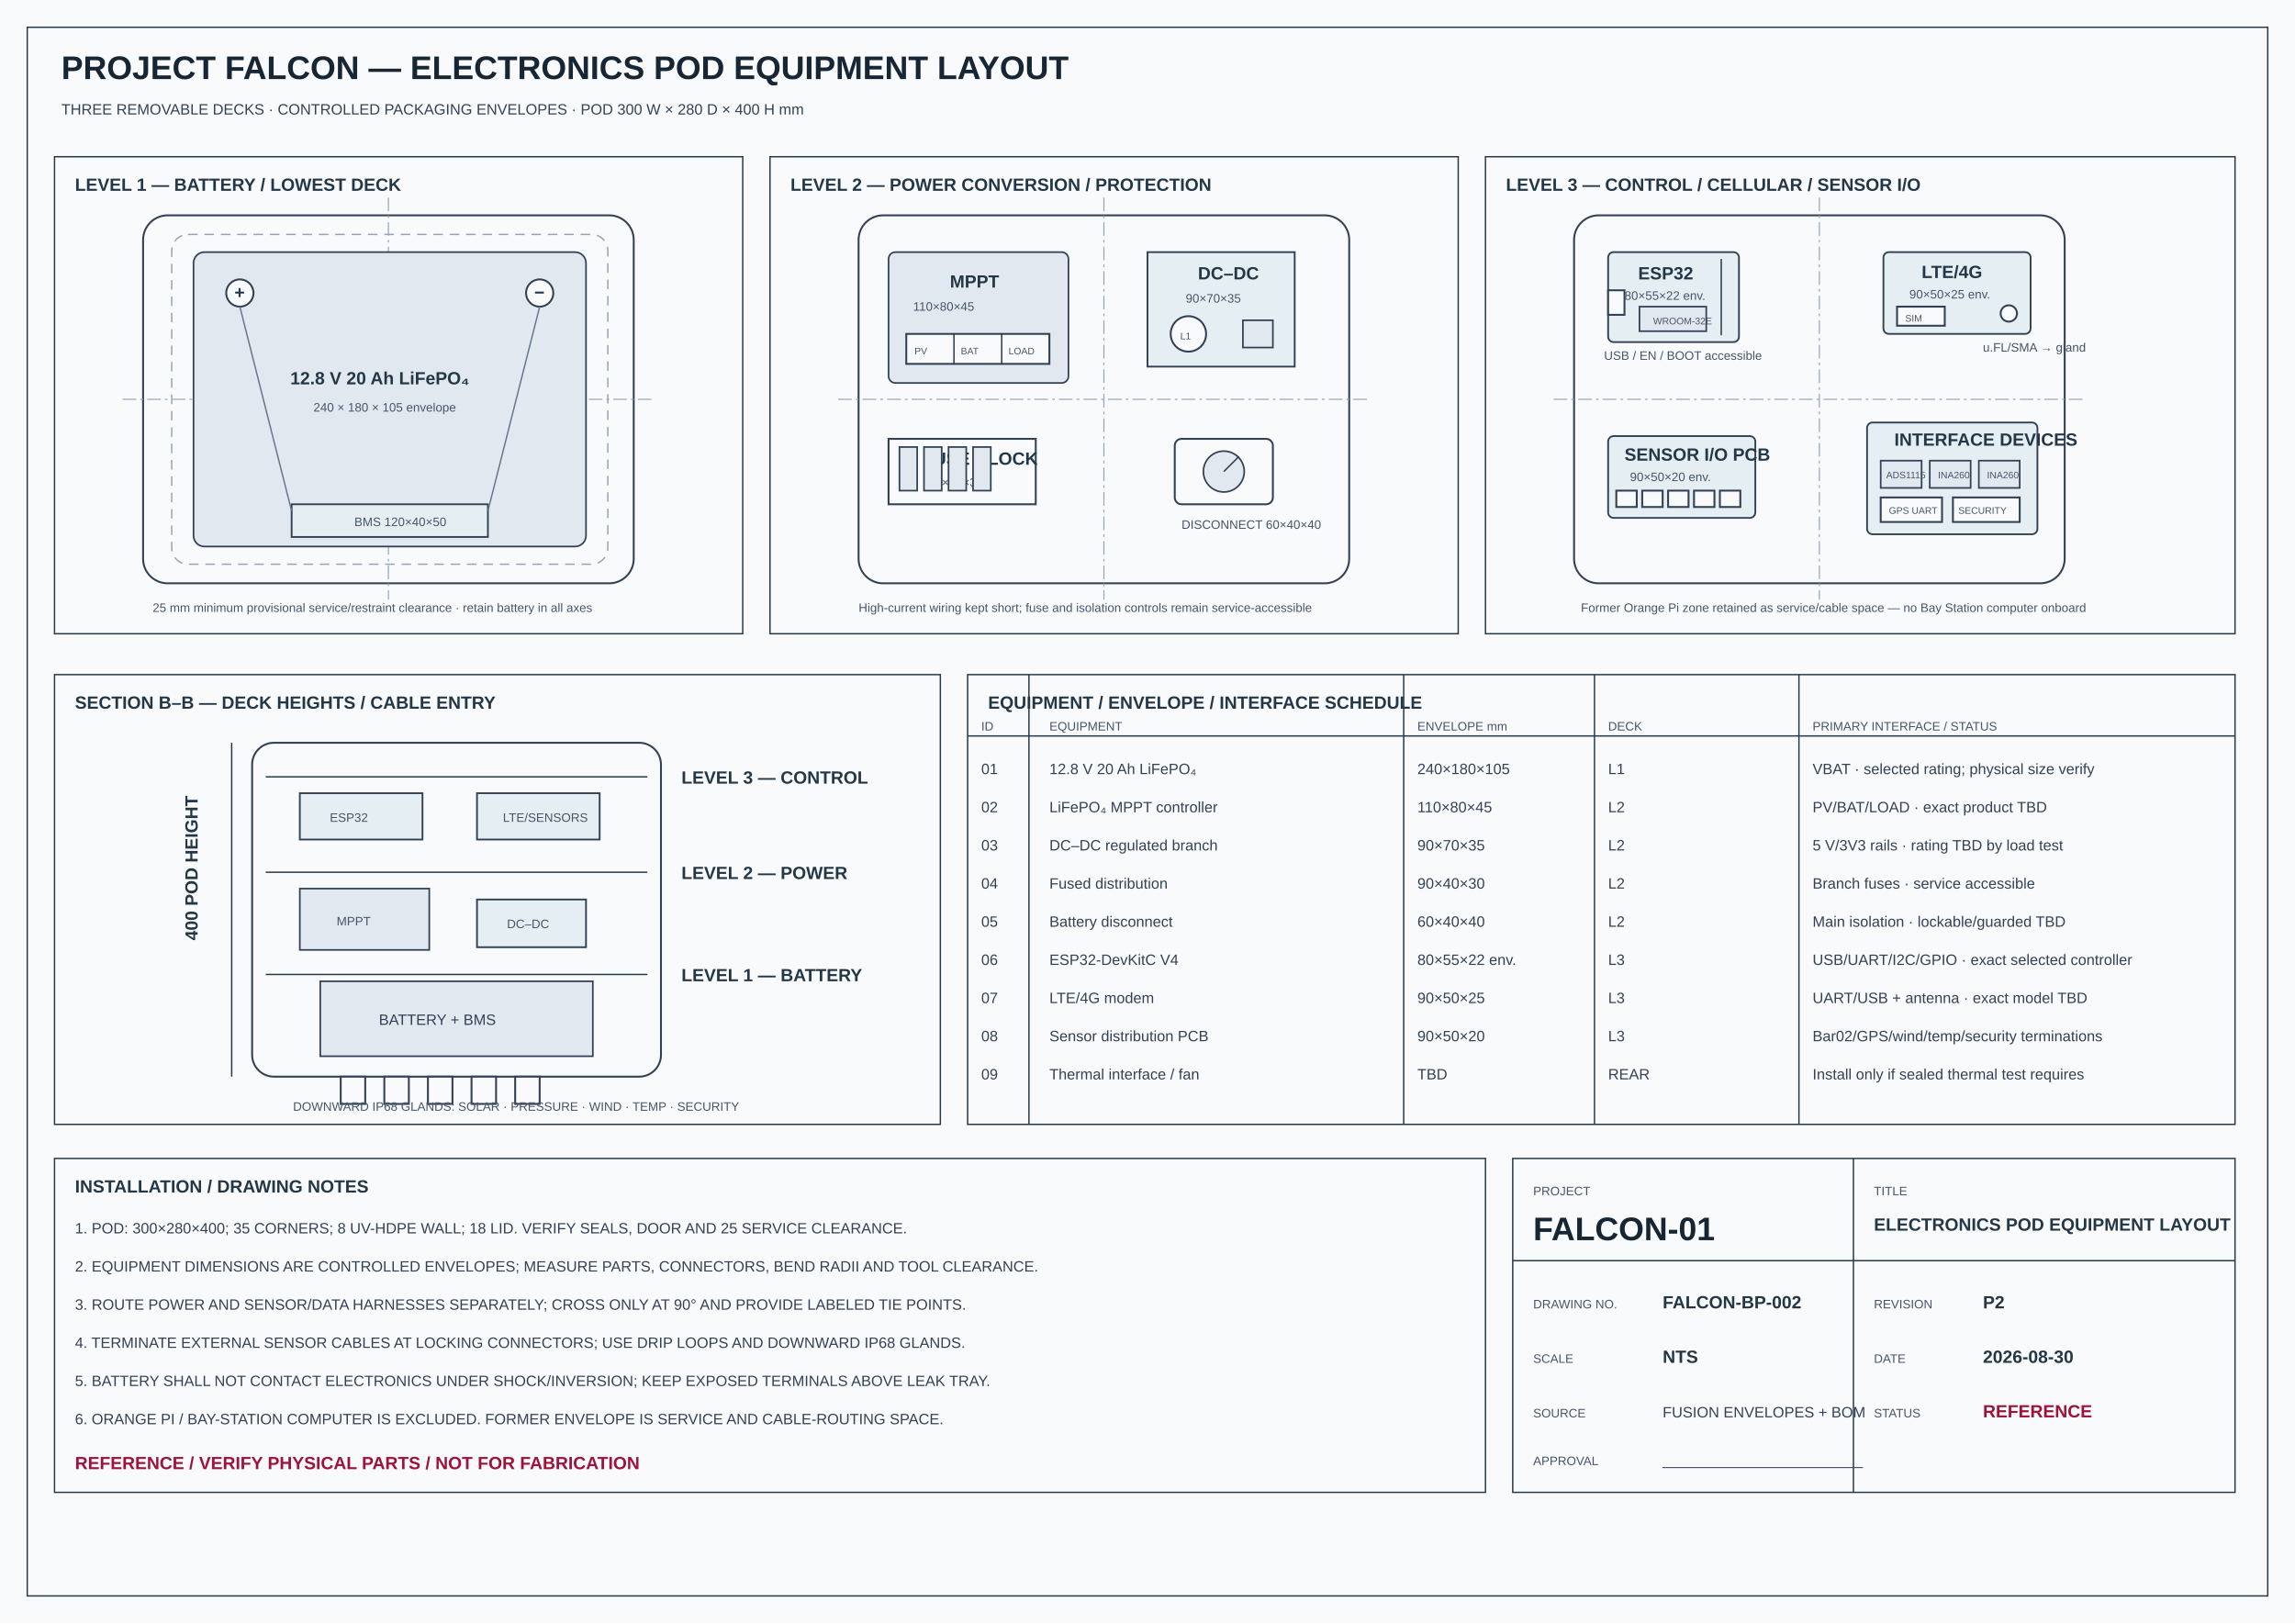
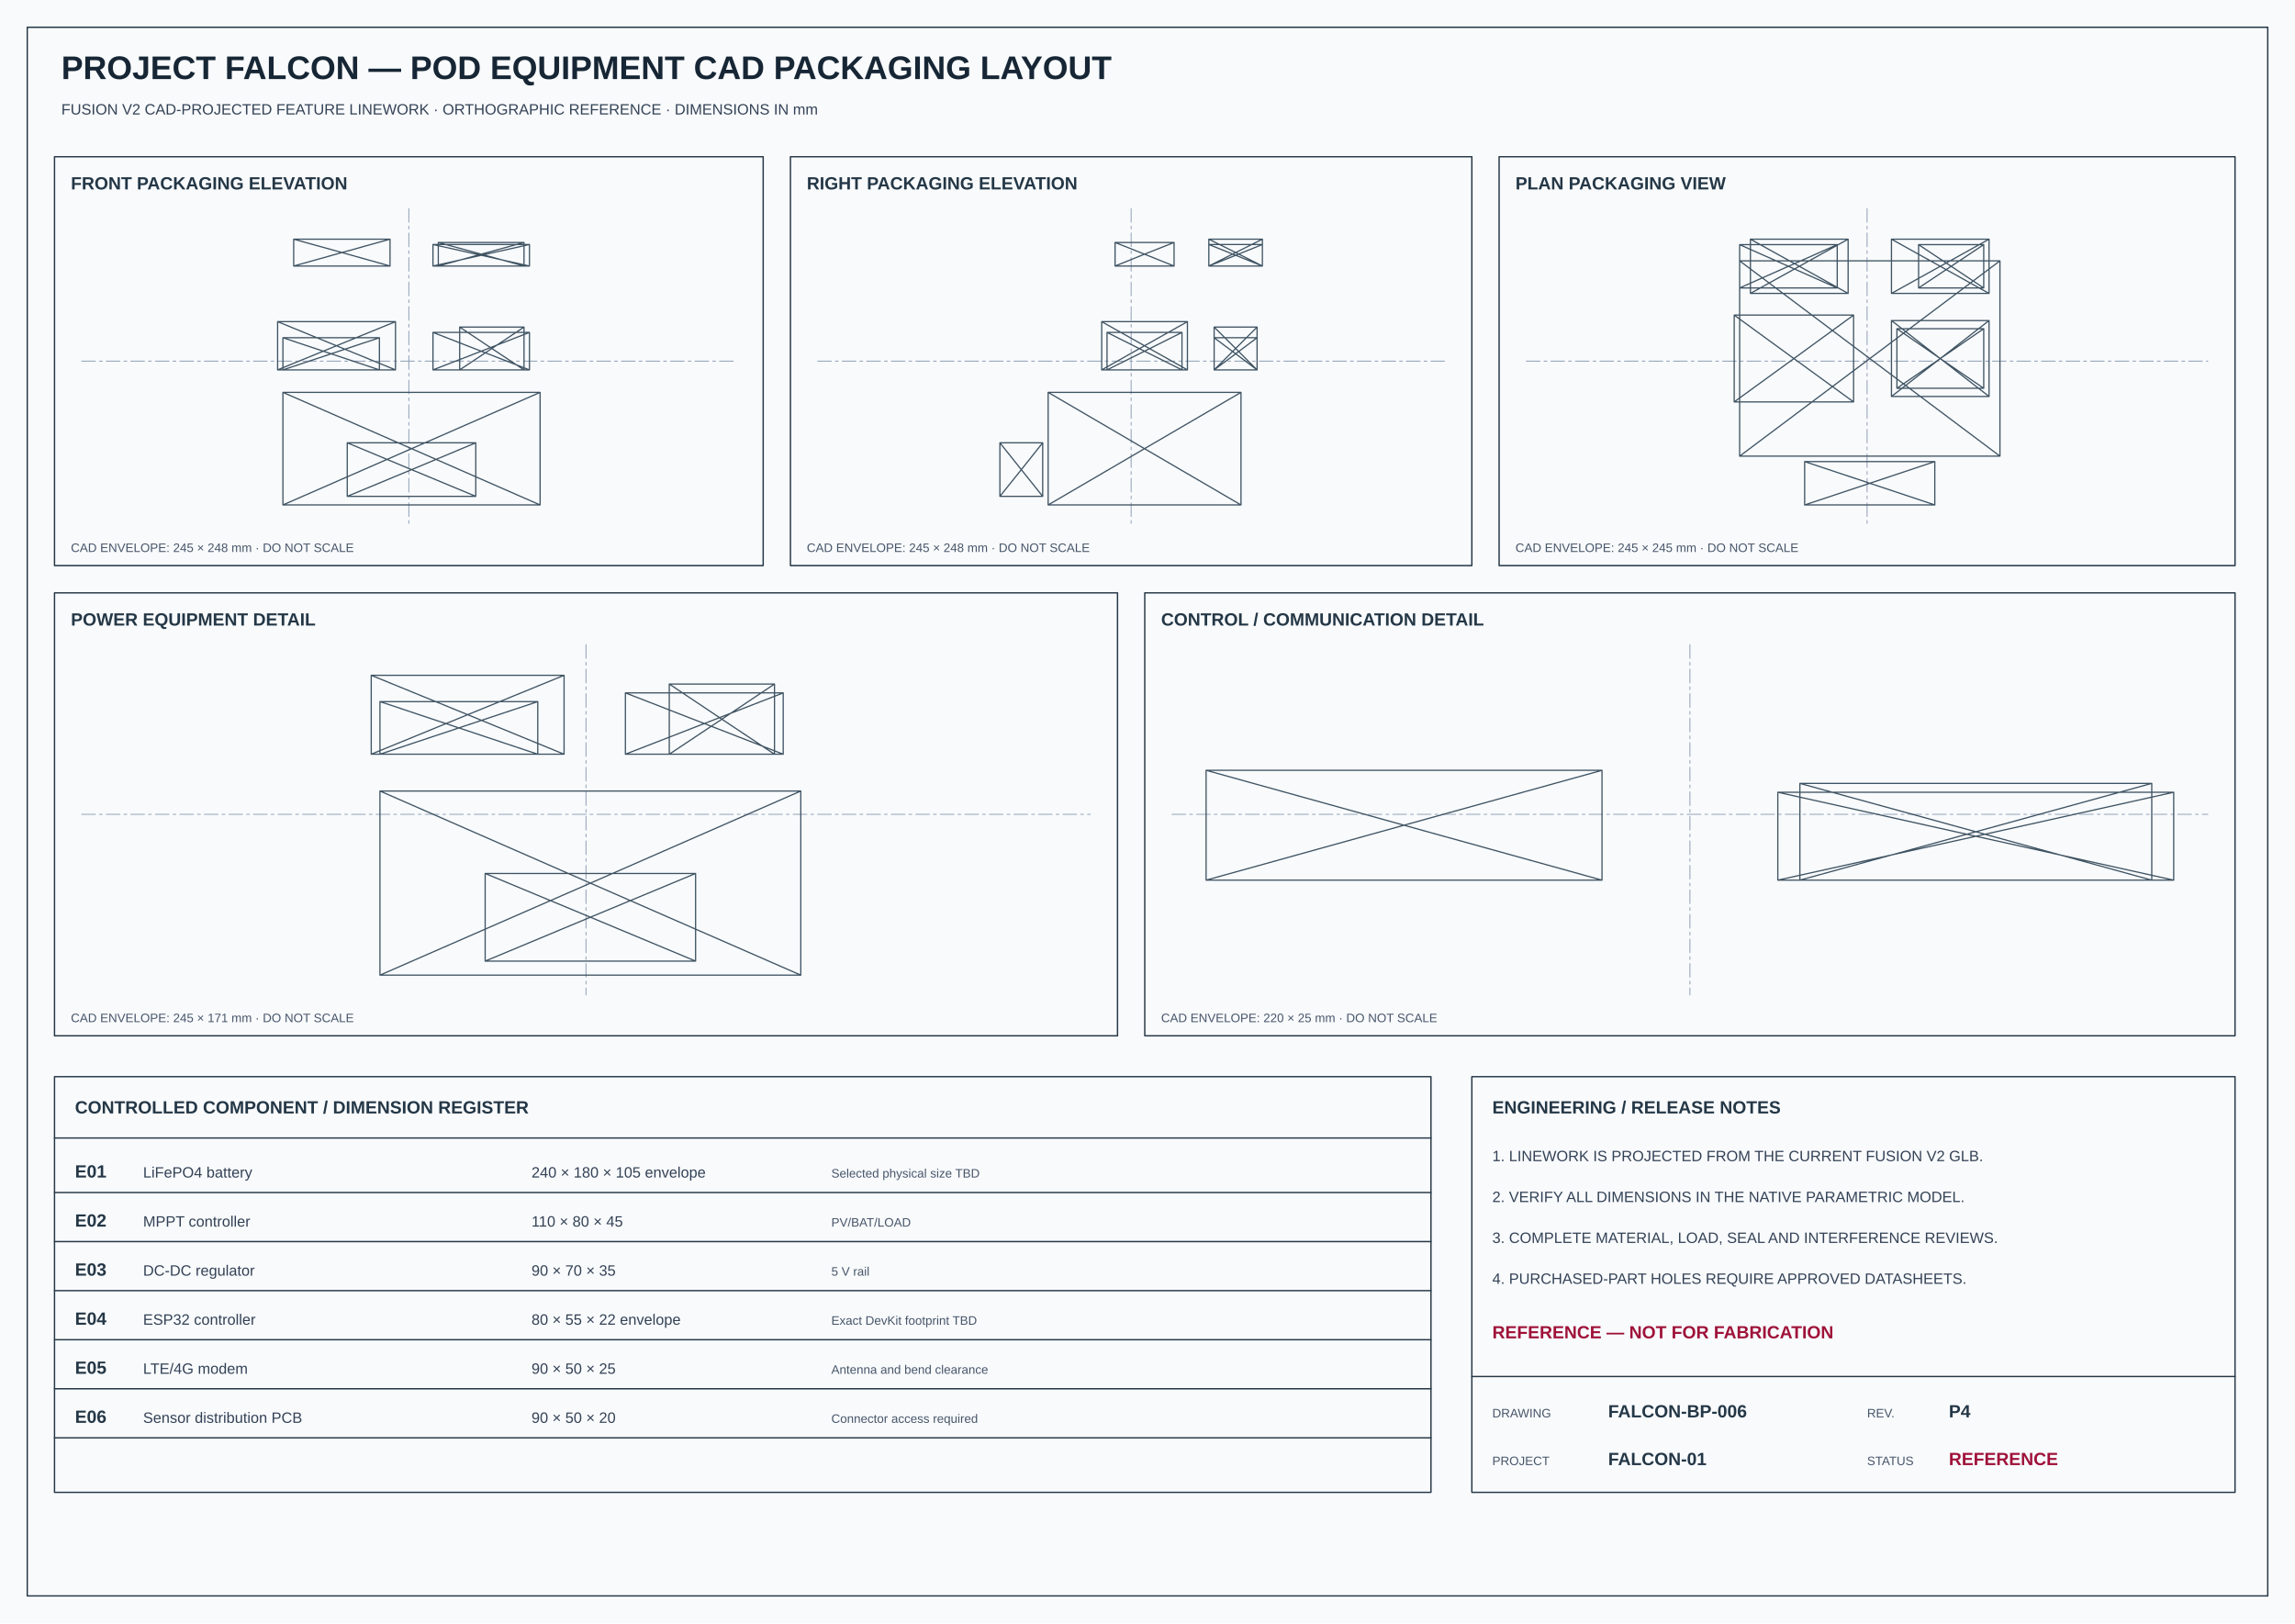
<svg xmlns="http://www.w3.org/2000/svg" width="1684" height="1191" viewBox="0 0 1684 1191">
  <defs>
-     <style>.b{fill:none;stroke:#263746;stroke-width:1}.o{fill:#f8fafc;stroke:#334155;stroke-width:1.4}.pcb{fill:#e5eef3;stroke:#334155;stroke-width:1.3}.metal{fill:#e2e8f0;stroke:#334155;stroke-width:1.2}.keep{fill:none;stroke:#94a3b8;stroke-width:1;stroke-dasharray:7 5}.wire{fill:none;stroke:#64748b;stroke-width:1}.ctr{fill:none;stroke:#94a3b8;stroke-width:.8;stroke-dasharray:10 3 2 3}.title{font-family:Arial,sans-serif;font-size:24px;font-weight:700;fill:#172635}.h{font-family:Arial,sans-serif;font-size:13px;font-weight:700;fill:#243746}.t{font-family:Arial,sans-serif;font-size:11px;fill:#334155}.s{font-family:Arial,sans-serif;font-size:9px;fill:#475569}.xs{font-family:Arial,sans-serif;font-size:7px;fill:#475569}.w{font-family:Arial,sans-serif;font-size:13px;font-weight:700;fill:#9f1239}</style>
+     <style>svg{shape-rendering:geometricPrecision}path,line,polyline,polygon,rect,circle,ellipse{vector-effect:non-scaling-stroke;stroke-linejoin:round;stroke-linecap:round}.b{fill:none;stroke:#263746;stroke-width:1}.o{fill:none;stroke:#3f5362;stroke-width:.9}.c{fill:none;stroke:#94a3b8;stroke-width:.7;stroke-dasharray:10 3 2 3}.d{fill:none;stroke:#475569;stroke-width:.9}.title{font-family:Arial,sans-serif;font-size:24px;font-weight:700;fill:#172635}.h{font-family:Arial,sans-serif;font-size:13px;font-weight:700;fill:#243746}.t{font-family:Arial,sans-serif;font-size:11px;fill:#334155}.s{font-family:Arial,sans-serif;font-size:9px;fill:#475569}.w{font-family:Arial,sans-serif;font-size:13px;font-weight:700;fill:#9f1239}</style>
+     <marker id="cadarr" markerWidth="8" markerHeight="8" refX="4" refY="4" orient="auto">
+       <path d="M8 4 0 0v8z" fill="#475569" />
+     </marker>
  </defs>
  <rect width="1684" height="1191" fill="#f8fafc" />
  <rect x="20" y="20" width="1644" height="1151" class="b" />
-   <text x="45" y="58" class="title">PROJECT FALCON — ELECTRONICS POD EQUIPMENT LAYOUT</text>
-   <text x="45" y="84" class="t">THREE REMOVABLE DECKS · CONTROLLED PACKAGING ENVELOPES · POD 300 W × 280 D × 400 H mm</text>
-   <rect x="40" y="115" width="505" height="350" class="b" />
-   <text x="55" y="140" class="h">LEVEL 1 — BATTERY / LOWEST DECK</text>
-   <rect x="105" y="158" width="360" height="270" rx="18" class="o" />
-   <line x1="285" y1="145" x2="285" y2="440" class="ctr" />
-   <line x1="90" y1="293" x2="480" y2="293" class="ctr" />
-   <rect x="142" y="185" width="288" height="216" rx="8" class="metal" />
-   <text x="213" y="282" class="h">12.8 V 20 Ah LiFePO₄</text>
-   <text x="230" y="302" class="s">240 × 180 × 105 envelope</text>
-   <circle cx="176" cy="215" r="10" class="o" />
-   <text x="172" y="219" class="h">+</text>
-   <circle cx="396" cy="215" r="10" class="o" />
-   <text x="392" y="219" class="h">−</text>
-   <rect x="214" y="370" width="144" height="24" class="pcb" />
-   <text x="260" y="386" class="s">BMS 120×40×50</text>
-   <line x1="176" y1="225" x2="214" y2="375" class="wire" />
-   <line x1="396" y1="225" x2="358" y2="375" class="wire" />
-   <rect x="126" y="172" width="320" height="242" rx="12" class="keep" />
-   <text x="112" y="449" class="s">25 mm minimum provisional service/restraint clearance · retain battery in all axes</text>
-   <rect x="565" y="115" width="505" height="350" class="b" />
-   <text x="580" y="140" class="h">LEVEL 2 — POWER CONVERSION / PROTECTION</text>
-   <rect x="630" y="158" width="360" height="270" rx="18" class="o" />
-   <line x1="810" y1="145" x2="810" y2="440" class="ctr" />
-   <line x1="615" y1="293" x2="1005" y2="293" class="ctr" />
-   <rect x="652" y="185" width="132" height="96" rx="5" class="metal" />
-   <text x="697" y="211" class="h">MPPT</text>
-   <text x="670" y="228" class="s">110×80×45</text>
-   <rect x="665" y="245" width="105" height="22" class="o" />
-   <line x1="700" y1="245" x2="700" y2="267" class="b" />
-   <line x1="735" y1="245" x2="735" y2="267" class="b" />
-   <text x="671" y="260" class="xs">PV</text>
-   <text x="705" y="260" class="xs">BAT</text>
-   <text x="740" y="260" class="xs">LOAD</text>
-   <rect x="842" y="185" width="108" height="84" class="pcb" />
-   <text x="879" y="205" class="h">DC–DC</text>
-   <text x="870" y="222" class="s">90×70×35</text>
-   <circle cx="872" cy="245" r="13" class="o" />
-   <rect x="912" y="235" width="22" height="20" class="metal" />
-   <text x="866" y="249" class="xs">L1</text>
-   <rect x="652" y="322" width="108" height="48" class="o" />
-   <text x="677" y="341" class="h">FUSE BLOCK</text>
-   <text x="681" y="357" class="s">90×40×30</text>
-   <rect x="660" y="328" width="13" height="32" class="metal" />
-   <rect x="678" y="328" width="13" height="32" class="metal" />
-   <rect x="696" y="328" width="13" height="32" class="metal" />
-   <rect x="714" y="328" width="13" height="32" class="metal" />
-   <rect x="862" y="322" width="72" height="48" rx="5" class="o" />
-   <circle cx="898" cy="346" r="15" class="metal" />
-   <line x1="898" y1="346" x2="909" y2="335" class="b" />
-   <text x="867" y="388" class="s">DISCONNECT 60×40×40</text>
-   <text x="630" y="449" class="s">High-current wiring kept short; fuse and isolation controls remain service-accessible</text>
-   <rect x="1090" y="115" width="550" height="350" class="b" />
-   <text x="1105" y="140" class="h">LEVEL 3 — CONTROL / CELLULAR / SENSOR I/O</text>
-   <rect x="1155" y="158" width="360" height="270" rx="18" class="o" />
-   <line x1="1335" y1="145" x2="1335" y2="440" class="ctr" />
-   <line x1="1140" y1="293" x2="1530" y2="293" class="ctr" />
-   <rect x="1180" y="185" width="96" height="66" rx="4" class="pcb" />
-   <text x="1202" y="205" class="h">ESP32</text>
-   <text x="1192" y="220" class="s">80×55×22 env.</text>
-   <rect x="1203" y="225" width="49" height="18" class="metal" />
-   <text x="1213" y="238" class="xs">WROOM-32E</text>
-   <rect x="1180" y="213" width="12" height="18" class="o" />
-   <line x1="1263" y1="190" x2="1263" y2="246" class="b" />
-   <text x="1177" y="264" class="s">USB / EN / BOOT accessible</text>
-   <rect x="1382" y="185" width="108" height="60" rx="4" class="pcb" />
-   <text x="1410" y="204" class="h">LTE/4G</text>
-   <text x="1401" y="219" class="s">90×50×25 env.</text>
-   <rect x="1392" y="225" width="35" height="14" class="o" />
-   <text x="1398" y="236" class="xs">SIM</text>
-   <circle cx="1474" cy="230" r="6" class="o" />
-   <text x="1455" y="258" class="s">u.FL/SMA → gland</text>
-   <rect x="1180" y="320" width="108" height="60" rx="4" class="pcb" />
-   <text x="1192" y="338" class="h">SENSOR I/O PCB</text>
-   <text x="1196" y="353" class="s">90×50×20 env.</text>
-   <rect x="1186" y="360" width="15" height="12" class="o" />
-   <rect x="1205" y="360" width="15" height="12" class="o" />
-   <rect x="1224" y="360" width="15" height="12" class="o" />
-   <rect x="1243" y="360" width="15" height="12" class="o" />
-   <rect x="1262" y="360" width="15" height="12" class="o" />
-   <rect x="1370" y="310" width="125" height="82" rx="4" class="pcb" />
-   <text x="1390" y="327" class="h">INTERFACE DEVICES</text>
-   <rect x="1380" y="338" width="30" height="20" class="metal" />
-   <text x="1384" y="351" class="xs">ADS1115</text>
-   <rect x="1416" y="338" width="30" height="20" class="metal" />
-   <text x="1422" y="351" class="xs">INA260</text>
-   <rect x="1452" y="338" width="30" height="20" class="metal" />
-   <text x="1458" y="351" class="xs">INA260</text>
-   <rect x="1380" y="365" width="45" height="18" class="o" />
-   <text x="1386" y="377" class="xs">GPS UART</text>
-   <rect x="1433" y="365" width="49" height="18" class="o" />
-   <text x="1437" y="377" class="xs">SECURITY</text>
-   <text x="1160" y="449" class="s">Former Orange Pi zone retained as service/cable space — no Bay Station computer onboard</text>
-   <rect x="40" y="495" width="650" height="330" class="b" />
-   <text x="55" y="520" class="h">SECTION B–B — DECK HEIGHTS / CABLE ENTRY</text>
-   <rect x="185" y="545" width="300" height="245" rx="16" class="o" />
-   <line x1="195" y1="715" x2="475" y2="715" class="b" />
-   <line x1="195" y1="640" x2="475" y2="640" class="b" />
-   <line x1="195" y1="570" x2="475" y2="570" class="b" />
-   <text x="500" y="575" class="h">LEVEL 3 — CONTROL</text>
-   <text x="500" y="645" class="h">LEVEL 2 — POWER</text>
-   <text x="500" y="720" class="h">LEVEL 1 — BATTERY</text>
-   <rect x="235" y="720" width="200" height="55" class="metal" />
-   <text x="278" y="752" class="t">BATTERY + BMS</text>
-   <rect x="220" y="652" width="95" height="45" class="metal" />
-   <text x="247" y="679" class="s">MPPT</text>
-   <rect x="350" y="660" width="80" height="35" class="pcb" />
-   <text x="372" y="681" class="s">DC–DC</text>
-   <rect x="220" y="582" width="90" height="34" class="pcb" />
-   <text x="242" y="603" class="s">ESP32</text>
-   <rect x="350" y="582" width="90" height="34" class="pcb" />
-   <text x="369" y="603" class="s">LTE/SENSORS</text>
-   <rect x="250" y="790" width="18" height="20" class="o" />
-   <rect x="282" y="790" width="18" height="20" class="o" />
-   <rect x="314" y="790" width="18" height="20" class="o" />
-   <rect x="346" y="790" width="18" height="20" class="o" />
-   <rect x="378" y="790" width="18" height="20" class="o" />
-   <text x="215" y="815" class="s">DOWNWARD IP68 GLANDS: SOLAR · PRESSURE · WIND · TEMP · SECURITY</text>
-   <line x1="170" y1="545" x2="170" y2="790" class="b" />
-   <text x="145" y="690" class="h" transform="rotate(-90 145 690)">400 POD HEIGHT</text>
-   <rect x="710" y="495" width="930" height="330" class="b" />
-   <text x="725" y="520" class="h">EQUIPMENT / ENVELOPE / INTERFACE SCHEDULE</text>
-   <line x1="710" y1="540" x2="1640" y2="540" class="b" />
-   <line x1="755" y1="495" x2="755" y2="825" class="b" />
-   <line x1="1030" y1="495" x2="1030" y2="825" class="b" />
-   <line x1="1170" y1="495" x2="1170" y2="825" class="b" />
-   <line x1="1320" y1="495" x2="1320" y2="825" class="b" />
-   <text x="720" y="536" class="s">ID</text>
-   <text x="770" y="536" class="s">EQUIPMENT</text>
-   <text x="1040" y="536" class="s">ENVELOPE mm</text>
-   <text x="1180" y="536" class="s">DECK</text>
-   <text x="1330" y="536" class="s">PRIMARY INTERFACE / STATUS</text>
-   <text x="720" y="568" class="t">01</text>
-   <text x="770" y="568" class="t">12.8 V 20 Ah LiFePO₄</text>
-   <text x="1040" y="568" class="t">240×180×105</text>
-   <text x="1180" y="568" class="t">L1</text>
-   <text x="1330" y="568" class="t">VBAT · selected rating; physical size verify</text>
-   <text x="720" y="596" class="t">02</text>
-   <text x="770" y="596" class="t">LiFePO₄ MPPT controller</text>
-   <text x="1040" y="596" class="t">110×80×45</text>
-   <text x="1180" y="596" class="t">L2</text>
-   <text x="1330" y="596" class="t">PV/BAT/LOAD · exact product TBD</text>
-   <text x="720" y="624" class="t">03</text>
-   <text x="770" y="624" class="t">DC–DC regulated branch</text>
-   <text x="1040" y="624" class="t">90×70×35</text>
-   <text x="1180" y="624" class="t">L2</text>
-   <text x="1330" y="624" class="t">5 V/3V3 rails · rating TBD by load test</text>
-   <text x="720" y="652" class="t">04</text>
-   <text x="770" y="652" class="t">Fused distribution</text>
-   <text x="1040" y="652" class="t">90×40×30</text>
-   <text x="1180" y="652" class="t">L2</text>
-   <text x="1330" y="652" class="t">Branch fuses · service accessible</text>
-   <text x="720" y="680" class="t">05</text>
-   <text x="770" y="680" class="t">Battery disconnect</text>
-   <text x="1040" y="680" class="t">60×40×40</text>
-   <text x="1180" y="680" class="t">L2</text>
-   <text x="1330" y="680" class="t">Main isolation · lockable/guarded TBD</text>
-   <text x="720" y="708" class="t">06</text>
-   <text x="770" y="708" class="t">ESP32-DevKitC V4</text>
-   <text x="1040" y="708" class="t">80×55×22 env.</text>
-   <text x="1180" y="708" class="t">L3</text>
-   <text x="1330" y="708" class="t">USB/UART/I2C/GPIO · exact selected controller</text>
-   <text x="720" y="736" class="t">07</text>
-   <text x="770" y="736" class="t">LTE/4G modem</text>
-   <text x="1040" y="736" class="t">90×50×25</text>
-   <text x="1180" y="736" class="t">L3</text>
-   <text x="1330" y="736" class="t">UART/USB + antenna · exact model TBD</text>
-   <text x="720" y="764" class="t">08</text>
-   <text x="770" y="764" class="t">Sensor distribution PCB</text>
-   <text x="1040" y="764" class="t">90×50×20</text>
-   <text x="1180" y="764" class="t">L3</text>
-   <text x="1330" y="764" class="t">Bar02/GPS/wind/temp/security terminations</text>
-   <text x="720" y="792" class="t">09</text>
-   <text x="770" y="792" class="t">Thermal interface / fan</text>
-   <text x="1040" y="792" class="t">TBD</text>
-   <text x="1180" y="792" class="t">REAR</text>
-   <text x="1330" y="792" class="t">Install only if sealed thermal test requires</text>
-   <rect x="40" y="850" width="1050" height="245" class="b" />
-   <text x="55" y="875" class="h">INSTALLATION / DRAWING NOTES</text>
-   <text x="55" y="905" class="t">1. POD: 300×280×400; 35 CORNERS; 8 UV-HDPE WALL; 18 LID. VERIFY SEALS, DOOR AND 25 SERVICE CLEARANCE.</text>
-   <text x="55" y="933" class="t">2. EQUIPMENT DIMENSIONS ARE CONTROLLED ENVELOPES; MEASURE PARTS, CONNECTORS, BEND RADII AND TOOL CLEARANCE.</text>
-   <text x="55" y="961" class="t">3. ROUTE POWER AND SENSOR/DATA HARNESSES SEPARATELY; CROSS ONLY AT 90° AND PROVIDE LABELED TIE POINTS.</text>
-   <text x="55" y="989" class="t">4. TERMINATE EXTERNAL SENSOR CABLES AT LOCKING CONNECTORS; USE DRIP LOOPS AND DOWNWARD IP68 GLANDS.</text>
-   <text x="55" y="1017" class="t">5. BATTERY SHALL NOT CONTACT ELECTRONICS UNDER SHOCK/INVERSION; KEEP EXPOSED TERMINALS ABOVE LEAK TRAY.</text>
-   <text x="55" y="1045" class="t">6. ORANGE PI / BAY-STATION COMPUTER IS EXCLUDED. FORMER ENVELOPE IS SERVICE AND CABLE-ROUTING SPACE.</text>
-   <text x="55" y="1078" class="w">REFERENCE / VERIFY PHYSICAL PARTS / NOT FOR FABRICATION</text>
-   <rect x="1110" y="850" width="530" height="245" class="b" />
-   <line x1="1110" y1="925" x2="1640" y2="925" class="b" />
-   <line x1="1360" y1="850" x2="1360" y2="1095" class="b" />
-   <text x="1125" y="877" class="s">PROJECT</text>
-   <text x="1125" y="910" class="title">FALCON-01</text>
-   <text x="1375" y="877" class="s">TITLE</text>
-   <text x="1375" y="903" class="h">ELECTRONICS POD EQUIPMENT LAYOUT</text>
-   <text x="1125" y="960" class="s">DRAWING NO.</text>
-   <text x="1220" y="960" class="h">FALCON-BP-002</text>
-   <text x="1375" y="960" class="s">REVISION</text>
-   <text x="1455" y="960" class="h">P2</text>
-   <text x="1125" y="1000" class="s">SCALE</text>
-   <text x="1220" y="1000" class="h">NTS</text>
-   <text x="1375" y="1000" class="s">DATE</text>
-   <text x="1455" y="1000" class="h">2026-08-30</text>
-   <text x="1125" y="1040" class="s">SOURCE</text>
-   <text x="1220" y="1040" class="t">FUSION ENVELOPES + BOM</text>
-   <text x="1375" y="1040" class="s">STATUS</text>
-   <text x="1455" y="1040" class="w">REFERENCE</text>
-   <text x="1125" y="1075" class="s">APPROVAL</text>
-   <text x="1220" y="1075" class="t">________________________</text>
+   <text x="45" y="58" class="title">PROJECT FALCON — POD EQUIPMENT CAD PACKAGING LAYOUT</text>
+   <text x="45" y="84" class="t">FUSION V2 CAD-PROJECTED FEATURE LINEWORK · ORTHOGRAPHIC REFERENCE · DIMENSIONS IN mm</text>
+   <rect x="40" y="115" width="520" height="300" class="b" />
+   <text x="52" y="139" class="h">FRONT PACKAGING ELEVATION</text>
+   <line x1="300.0" y1="153" x2="300.0" y2="385" class="c" />
+   <line x1="60" y1="265.0" x2="540" y2="265.0" class="c" />
+   <path d="M396.3 370.5L302.0 370.5 M396.3 370.5L207.6 370.5 M302.0 370.5L207.6 370.5 M396.3 287.9L302.0 287.9 M396.3 287.9L207.6 287.9 M302.0 287.9L207.6 287.9 M207.6 287.9L207.6 329.2 M207.6 329.2L207.6 370.5 M207.6 287.9L207.6 370.5 M207.6 287.9L302.0 329.2 M396.3 287.9L302.0 329.2 M302.0 329.2L396.3 370.5 M396.3 287.9L396.3 370.5 M302.0 329.2L207.6 370.5 M396.3 287.9L396.3 329.2 M396.3 329.2L396.3 370.5 M349.1 364.2L302.0 364.2 M302.0 364.2L254.8 364.2 M254.8 364.2L349.1 364.2 M349.1 324.9L302.0 324.9 M302.0 324.9L254.8 324.9 M254.8 324.9L349.1 324.9 M254.8 324.9L254.8 344.6 M254.8 344.6L254.8 364.2 M254.8 324.9L254.8 364.2 M254.8 324.9L302.0 344.6 M349.1 324.9L302.0 344.6 M302.0 344.6L349.1 364.2 M349.1 324.9L349.1 364.2 M302.0 344.6L254.8 364.2 M349.1 324.9L349.1 344.6 M349.1 344.6L349.1 364.2 M290.2 271.4L246.9 271.4 M290.2 271.4L203.7 271.4 M246.9 271.4L203.7 271.4 M290.2 236.0L246.9 236.0 M246.9 236.0L203.7 236.0 M203.7 236.0L290.2 236.0 M203.7 236.0L203.7 253.7 M203.7 253.7L203.7 271.4 M203.7 236.0L203.7 271.4 M203.7 236.0L246.9 253.7 M290.2 236.0L246.9 253.7 M246.9 253.7L290.2 271.4 M290.2 236.0L290.2 271.4 M246.9 253.7L203.7 271.4 M290.2 236.0L290.2 253.7 M290.2 253.7L290.2 271.4 M388.5 271.4L353.1 271.4 M388.5 271.4L317.7 271.4 M353.1 271.4L317.7 271.4 M388.5 243.9L353.1 243.9 M353.1 243.9L317.7 243.9 M317.7 243.9L388.5 243.9 M317.7 243.9L317.7 257.7 M317.7 257.7L317.7 271.4 M317.7 243.9L317.7 271.4 M317.7 243.9L353.1 257.7 M388.5 243.9L353.1 257.7 M353.1 257.7L317.7 271.4 M353.1 257.7L388.5 271.4 M388.5 243.9L388.5 271.4 M388.5 243.9L388.5 257.7 M388.5 257.7L388.5 271.4 M278.4 271.4L243.0 271.4 M278.4 271.4L207.6 271.4 M243.0 271.4L207.6 271.4 M278.4 247.8L243.0 247.8 M243.0 247.8L207.6 247.8 M207.6 247.8L278.4 247.8 M207.6 247.8L207.6 259.6 M207.6 259.6L207.6 271.4 M207.6 247.8L207.6 271.4 M207.6 247.8L243.0 259.6 M278.4 247.8L243.0 259.6 M243.0 259.6L278.4 271.4 M278.4 247.8L278.4 271.4 M243.0 259.6L207.6 271.4 M278.4 247.8L278.4 259.6 M278.4 259.6L278.4 271.4 M384.5 271.4L360.9 271.4 M384.5 271.4L337.3 271.4 M360.9 271.4L337.3 271.4 M384.5 240.0L360.9 240.0 M360.9 240.0L337.3 240.0 M337.3 240.0L384.5 240.0 M337.3 240.0L337.3 255.7 M337.3 255.7L337.3 271.4 M337.3 240.0L337.3 271.4 M337.3 240.0L360.9 255.7 M384.5 240.0L360.9 255.7 M360.9 255.7L337.3 271.4 M360.9 255.7L384.5 271.4 M384.5 240.0L384.5 271.4 M384.5 240.0L384.5 255.7 M384.5 255.7L384.5 271.4 M384.5 195.2L353.1 195.2 M384.5 195.2L321.6 195.2 M353.1 195.2L321.6 195.2 M384.5 177.9L353.1 177.9 M353.1 177.9L321.6 177.9 M321.6 177.9L384.5 177.9 M321.6 177.9L321.6 186.5 M321.6 186.5L321.6 195.2 M321.6 177.9L321.6 195.2 M321.6 177.9L353.1 186.5 M384.5 177.9L353.1 186.5 M353.1 186.5L384.5 195.2 M384.5 177.9L384.5 195.2 M353.1 186.5L321.6 195.2 M384.5 177.9L384.5 186.5 M384.5 186.5L384.5 195.2 M286.2 195.2L250.9 195.2 M286.2 195.2L215.5 195.2 M250.9 195.2L215.5 195.2 M286.2 175.5L250.9 175.5 M286.2 175.5L215.5 175.5 M250.9 175.5L215.5 175.5 M215.5 175.5L215.5 185.3 M215.5 185.3L215.5 195.2 M215.5 175.5L215.5 195.2 M215.5 175.5L250.9 185.3 M286.2 175.5L250.9 185.3 M250.9 185.3L215.5 195.2 M250.9 185.3L286.2 195.2 M286.2 175.5L286.2 195.2 M286.2 175.5L286.2 185.3 M286.2 185.3L286.2 195.2 M388.5 179.4L353.1 179.4 M353.1 179.4L317.7 179.4 M317.7 179.4L388.5 179.4 M317.7 179.4L317.7 187.3 M317.7 187.3L317.7 195.2 M317.7 179.4L317.7 195.2 M317.7 179.4L353.1 187.3 M388.5 179.4L353.1 187.3 M353.1 187.3L317.7 195.2 M388.5 195.2L317.7 195.2 M353.1 187.3L388.5 195.2 M388.5 179.4L388.5 195.2 M388.5 179.4L388.5 187.3 M388.5 187.3L388.5 195.2 M388.5 195.2L353.1 195.2 M353.1 195.2L317.7 195.2" class="o" />
+   <text x="52" y="405" class="s">CAD ENVELOPE: 245 × 248 mm · DO NOT SCALE</text>
+   <rect x="580" y="115" width="500" height="300" class="b" />
+   <text x="592" y="139" class="h">RIGHT PACKAGING ELEVATION</text>
+   <line x1="830.0" y1="153" x2="830.0" y2="385" class="c" />
+   <line x1="600" y1="265.0" x2="1060" y2="265.0" class="c" />
+   <path d="M769.1 370.5L910.6 370.5 M839.8 370.5L769.1 370.5 M839.8 370.5L910.6 370.5 M910.6 287.9L769.1 287.9 M839.8 287.9L910.6 287.9 M839.8 287.9L769.1 287.9 M910.6 287.9L839.8 329.2 M769.1 287.9L839.8 329.2 M839.8 329.2L769.1 370.5 M769.1 287.9L769.1 370.5 M839.8 329.2L910.6 370.5 M910.6 287.9L910.6 370.5 M769.1 287.9L769.1 329.2 M769.1 329.2L769.1 370.5 M910.6 287.9L910.6 329.2 M910.6 329.2L910.6 370.5 M765.1 364.2L733.7 364.2 M749.4 364.2L733.7 364.2 M749.4 364.2L765.1 364.2 M765.1 324.9L733.7 324.9 M749.4 324.9L765.1 324.9 M749.4 324.9L733.7 324.9 M765.1 324.9L749.4 344.6 M733.7 324.9L749.4 344.6 M749.4 344.6L765.1 364.2 M749.4 344.6L733.7 364.2 M733.7 324.9L733.7 364.2 M765.1 324.9L765.1 364.2 M733.7 324.9L733.7 344.6 M733.7 344.6L733.7 364.2 M765.1 324.9L765.1 344.6 M765.1 344.6L765.1 364.2 M808.4 271.4L871.3 271.4 M839.8 271.4L808.4 271.4 M839.8 271.4L871.3 271.4 M871.3 236.0L808.4 236.0 M839.8 236.0L871.3 236.0 M839.8 236.0L808.4 236.0 M871.3 236.0L839.8 253.7 M808.4 236.0L839.8 253.7 M839.8 253.7L871.3 271.4 M839.8 253.7L808.4 271.4 M808.4 236.0L808.4 271.4 M871.3 236.0L871.3 271.4 M808.4 236.0L808.4 253.7 M808.4 253.7L808.4 271.4 M871.3 236.0L871.3 253.7 M871.3 253.7L871.3 271.4 M812.3 271.4L867.3 271.4 M839.8 271.4L812.3 271.4 M839.8 271.4L867.3 271.4 M867.3 243.9L812.3 243.9 M839.8 243.9L867.3 243.9 M839.8 243.9L812.3 243.9 M867.3 243.9L839.8 257.7 M812.3 243.9L839.8 257.7 M839.8 257.7L812.3 271.4 M812.3 243.9L812.3 271.4 M839.8 257.7L867.3 271.4 M867.3 243.9L867.3 271.4 M812.3 243.9L812.3 257.7 M812.3 257.7L812.3 271.4 M867.3 243.9L867.3 257.7 M867.3 257.7L867.3 271.4 M890.9 271.4L922.4 271.4 M906.7 271.4L890.9 271.4 M906.7 271.4L922.4 271.4 M922.4 247.8L890.9 247.8 M906.7 247.8L922.4 247.8 M906.7 247.8L890.9 247.8 M922.4 247.8L906.7 259.6 M890.9 247.8L906.7 259.6 M906.7 259.6L922.4 271.4 M906.7 259.6L890.9 271.4 M890.9 247.8L890.9 271.4 M922.4 247.8L922.4 271.4 M890.9 247.8L890.9 259.6 M890.9 259.6L890.9 271.4 M922.4 247.8L922.4 259.6 M922.4 259.6L922.4 271.4 M922.4 240.0L890.9 240.0 M906.7 240.0L922.4 240.0 M906.7 240.0L890.9 240.0 M922.4 240.0L906.7 255.7 M890.9 240.0L906.7 255.7 M906.7 255.7L922.4 271.4 M906.7 255.7L890.9 271.4 M890.9 240.0L890.9 271.4 M922.4 240.0L922.4 271.4 M890.9 240.0L890.9 255.7 M890.9 255.7L890.9 271.4 M922.4 240.0L922.4 255.7 M922.4 255.7L922.4 271.4 M818.2 195.2L861.5 195.2 M839.8 195.2L818.2 195.2 M839.8 195.2L861.5 195.2 M861.5 177.9L818.2 177.9 M839.8 177.9L861.5 177.9 M839.8 177.9L818.2 177.9 M861.5 177.9L839.8 186.5 M818.2 177.9L839.8 186.5 M839.8 186.5L861.5 195.2 M839.8 186.5L818.2 195.2 M818.2 177.9L818.2 195.2 M861.5 177.9L861.5 195.2 M818.2 177.9L818.2 186.5 M818.2 186.5L818.2 195.2 M861.5 177.9L861.5 186.5 M861.5 186.5L861.5 195.2 M887.0 195.2L926.3 195.2 M906.7 195.2L887.0 195.2 M906.7 195.2L926.3 195.2 M926.3 175.5L887.0 175.5 M906.7 175.5L926.3 175.5 M906.7 175.5L887.0 175.5 M926.3 175.5L906.7 185.3 M887.0 175.5L906.7 185.3 M906.7 185.3L926.3 195.2 M906.7 185.3L887.0 195.2 M887.0 175.5L887.0 195.2 M926.3 175.5L926.3 195.2 M887.0 175.5L887.0 185.3 M887.0 185.3L887.0 195.2 M926.3 175.5L926.3 185.3 M926.3 185.3L926.3 195.2 M926.3 179.4L887.0 179.4 M906.7 179.4L926.3 179.4 M906.7 179.4L887.0 179.4 M926.3 179.4L906.7 187.3 M887.0 179.4L906.7 187.3 M906.7 187.3L887.0 195.2 M887.0 179.4L887.0 195.2 M906.7 187.3L926.3 195.2 M926.3 179.4L926.3 195.2 M887.0 179.4L887.0 187.3 M887.0 187.3L887.0 195.2 M926.3 179.4L926.3 187.3 M926.3 187.3L926.3 195.2" class="o" />
+   <text x="592" y="405" class="s">CAD ENVELOPE: 245 × 248 mm · DO NOT SCALE</text>
+   <rect x="1100" y="115" width="540" height="300" class="b" />
+   <text x="1112" y="139" class="h">PLAN PACKAGING VIEW</text>
+   <line x1="1370.0" y1="153" x2="1370.0" y2="385" class="c" />
+   <line x1="1120" y1="265.0" x2="1620" y2="265.0" class="c" />
+   <path d="M1467.5 191.4L1467.5 334.7 M1467.5 334.7L1372.0 263.1 M1467.5 191.4L1372.0 263.1 M1467.5 334.7L1276.5 334.7 M1372.0 263.1L1276.5 334.7 M1467.5 191.4L1276.5 191.4 M1372.0 263.1L1276.5 191.4 M1276.5 334.7L1276.5 191.4 M1276.5 263.1L1276.5 191.4 M1276.5 263.1L1276.5 334.7 M1372.0 334.7L1276.5 334.7 M1372.0 334.7L1467.5 334.7 M1467.5 263.1L1467.5 334.7 M1467.5 263.1L1467.5 191.4 M1372.0 191.4L1467.5 191.4 M1372.0 191.4L1276.5 191.4 M1419.7 338.7L1419.7 370.5 M1419.7 370.5L1372.0 354.6 M1419.7 338.7L1372.0 354.6 M1372.0 354.6L1324.2 338.7 M1324.2 338.7L1419.7 338.7 M1372.0 354.6L1324.2 370.5 M1324.2 338.7L1324.2 370.5 M1419.7 370.5L1324.2 370.5 M1324.2 354.6L1324.2 338.7 M1324.2 354.6L1324.2 370.5 M1372.0 370.5L1324.2 370.5 M1372.0 370.5L1419.7 370.5 M1419.7 354.6L1419.7 370.5 M1419.7 354.6L1419.7 338.7 M1372.0 338.7L1419.7 338.7 M1372.0 338.7L1324.2 338.7 M1360.1 294.9L1360.1 231.2 M1360.1 294.9L1316.3 263.1 M1360.1 231.2L1316.3 263.1 M1360.1 294.9L1272.5 294.9 M1316.3 263.1L1272.5 294.9 M1316.3 263.1L1272.5 231.2 M1272.5 294.9L1272.5 231.2 M1360.1 231.2L1272.5 231.2 M1272.5 263.1L1272.5 231.2 M1272.5 263.1L1272.5 294.9 M1316.3 294.9L1272.5 294.9 M1316.3 294.9L1360.1 294.9 M1360.1 263.1L1360.1 294.9 M1360.1 263.1L1360.1 231.2 M1316.3 231.2L1360.1 231.2 M1316.3 231.2L1272.5 231.2 M1459.5 290.9L1459.5 235.2 M1459.5 290.9L1423.7 263.1 M1459.5 235.2L1423.7 263.1 M1387.9 290.9L1459.5 290.9 M1423.7 263.1L1387.9 290.9 M1423.7 263.1L1387.9 235.2 M1387.9 290.9L1387.9 235.2 M1459.5 235.2L1387.9 235.2 M1387.9 263.1L1387.9 235.2 M1387.9 263.1L1387.9 290.9 M1423.7 290.9L1387.9 290.9 M1423.7 290.9L1459.5 290.9 M1459.5 263.1L1459.5 290.9 M1459.5 263.1L1459.5 235.2 M1423.7 235.2L1459.5 235.2 M1423.7 235.2L1387.9 235.2 M1348.1 179.5L1348.1 211.3 M1348.1 211.3L1312.3 195.4 M1348.1 179.5L1312.3 195.4 M1348.1 211.3L1276.5 211.3 M1312.3 195.4L1276.5 211.3 M1312.3 195.4L1276.5 179.5 M1276.5 211.3L1276.5 179.5 M1348.1 179.5L1276.5 179.5 M1276.5 195.4L1276.5 179.5 M1276.5 195.4L1276.5 211.3 M1312.3 211.3L1276.5 211.3 M1312.3 211.3L1348.1 211.3 M1348.1 195.4L1348.1 211.3 M1348.1 195.4L1348.1 179.5 M1312.3 179.5L1348.1 179.5 M1312.3 179.5L1276.5 179.5 M1455.6 211.3L1455.6 179.5 M1455.6 211.3L1431.7 195.4 M1455.6 179.5L1431.7 195.4 M1407.8 211.3L1455.6 211.3 M1431.7 195.4L1407.8 211.3 M1431.7 195.4L1407.8 179.5 M1407.8 211.3L1407.8 179.5 M1455.6 179.5L1407.8 179.5 M1407.8 195.4L1407.8 179.5 M1407.8 195.4L1407.8 211.3 M1431.7 211.3L1407.8 211.3 M1431.7 211.3L1455.6 211.3 M1455.6 195.4L1455.6 211.3 M1455.6 195.4L1455.6 179.5 M1431.7 179.5L1455.6 179.5 M1431.7 179.5L1407.8 179.5 M1455.6 241.2L1455.6 284.9 M1455.6 284.9L1423.7 263.1 M1455.6 241.2L1423.7 263.1 M1455.6 284.9L1391.9 284.9 M1423.7 263.1L1391.9 284.9 M1423.7 263.1L1391.9 241.2 M1391.9 284.9L1391.9 241.2 M1455.6 241.2L1391.9 241.2 M1391.9 263.1L1391.9 241.2 M1391.9 263.1L1391.9 284.9 M1423.7 284.9L1391.9 284.9 M1423.7 284.9L1455.6 284.9 M1455.6 263.1L1455.6 284.9 M1455.6 263.1L1455.6 241.2 M1423.7 241.2L1455.6 241.2 M1423.7 241.2L1391.9 241.2 M1356.1 215.3L1356.1 175.5 M1356.1 215.3L1320.3 195.4 M1356.1 175.5L1320.3 195.4 M1356.1 215.3L1284.4 215.3 M1320.3 195.4L1284.4 215.3 M1356.1 175.5L1284.4 175.5 M1320.3 195.4L1284.4 175.5 M1284.4 215.3L1284.4 175.5 M1284.4 195.4L1284.4 175.5 M1284.4 195.4L1284.4 215.3 M1320.3 215.3L1284.4 215.3 M1320.3 215.3L1356.1 215.3 M1356.1 195.4L1356.1 215.3 M1356.1 195.4L1356.1 175.5 M1320.3 175.5L1356.1 175.5 M1320.3 175.5L1284.4 175.5 M1459.5 175.5L1459.5 215.3 M1459.5 175.5L1423.7 195.4 M1459.5 215.3L1423.7 195.4 M1423.7 195.4L1387.9 215.3 M1459.5 215.3L1387.9 215.3 M1423.7 195.4L1387.9 175.5 M1387.9 215.3L1387.9 175.5 M1459.5 175.5L1387.9 175.5 M1387.9 195.4L1387.9 175.5 M1387.9 195.4L1387.9 215.3 M1423.7 215.3L1387.9 215.3 M1423.7 215.3L1459.5 215.3 M1459.5 195.4L1459.5 215.3 M1459.5 195.4L1459.5 175.5 M1423.7 175.5L1459.5 175.5 M1423.7 175.5L1387.9 175.5" class="o" />
+   <text x="1112" y="405" class="s">CAD ENVELOPE: 245 × 245 mm · DO NOT SCALE</text>
+   <rect x="40" y="435" width="780" height="325" class="b" />
+   <text x="52" y="459" class="h">POWER EQUIPMENT DETAIL</text>
+   <line x1="430.0" y1="473" x2="430.0" y2="730" class="c" />
+   <line x1="60" y1="597.5" x2="800" y2="597.5" class="c" />
+   <path d="M587.6 715.5L433.2 715.5 M587.6 715.5L278.8 715.5 M433.2 715.5L278.8 715.5 M587.6 580.4L433.2 580.4 M587.6 580.4L278.8 580.4 M433.2 580.4L278.8 580.4 M278.8 580.4L278.8 648.0 M278.8 648.0L278.8 715.5 M278.8 580.4L278.8 715.5 M278.8 580.4L433.2 648.0 M587.6 580.4L433.2 648.0 M433.2 648.0L587.6 715.5 M587.6 580.4L587.6 715.5 M433.2 648.0L278.8 715.5 M587.6 580.4L587.6 648.0 M587.6 648.0L587.6 715.5 M510.4 705.2L433.2 705.2 M433.2 705.2L356.0 705.2 M356.0 705.2L510.4 705.2 M510.4 640.9L433.2 640.9 M433.2 640.9L356.0 640.9 M356.0 640.9L510.4 640.9 M356.0 640.9L356.0 673.0 M356.0 673.0L356.0 705.2 M356.0 640.9L356.0 705.2 M356.0 640.9L433.2 673.0 M510.4 640.9L433.2 673.0 M433.2 673.0L510.4 705.2 M510.4 640.9L510.4 705.2 M433.2 673.0L356.0 705.2 M510.4 640.9L510.4 673.0 M510.4 673.0L510.4 705.2 M413.9 553.4L343.2 553.4 M413.9 553.4L272.4 553.4 M343.2 553.4L272.4 553.4 M413.9 495.5L343.2 495.5 M343.2 495.5L272.4 495.5 M272.4 495.5L413.9 495.5 M272.4 495.5L272.4 524.4 M272.4 524.4L272.4 553.4 M272.4 495.5L272.4 553.4 M272.4 495.5L343.2 524.4 M413.9 495.5L343.2 524.4 M343.2 524.4L413.9 553.4 M413.9 495.5L413.9 553.4 M343.2 524.4L272.4 553.4 M413.9 495.5L413.9 524.4 M413.9 524.4L413.9 553.4 M574.7 553.4L516.8 553.4 M574.7 553.4L458.9 553.4 M516.8 553.4L458.9 553.4 M574.7 508.4L516.8 508.4 M516.8 508.4L458.9 508.4 M458.9 508.4L574.7 508.4 M458.9 508.4L458.9 530.9 M458.9 530.9L458.9 553.4 M458.9 508.4L458.9 553.4 M458.9 508.4L516.8 530.9 M574.7 508.4L516.8 530.9 M516.8 530.9L458.9 553.4 M516.8 530.9L574.7 553.4 M574.7 508.4L574.7 553.4 M574.7 508.4L574.7 530.9 M574.7 530.9L574.7 553.4 M394.6 553.4L336.7 553.4 M394.6 553.4L278.8 553.4 M336.7 553.4L278.8 553.4 M394.6 514.8L336.7 514.8 M336.7 514.8L278.8 514.8 M278.8 514.8L394.6 514.8 M278.8 514.8L278.8 534.1 M278.8 534.1L278.8 553.4 M278.8 514.8L278.8 553.4 M278.8 514.8L336.7 534.1 M394.6 514.8L336.7 534.1 M336.7 534.1L394.6 553.4 M394.6 514.8L394.6 553.4 M336.7 534.1L278.8 553.4 M394.6 514.8L394.6 534.1 M394.6 534.1L394.6 553.4 M568.3 553.4L529.7 553.4 M568.3 553.4L491.1 553.4 M529.7 553.4L491.1 553.4 M568.3 501.9L529.7 501.9 M529.7 501.9L491.1 501.9 M491.1 501.9L568.3 501.9 M491.1 501.9L491.1 527.7 M491.1 527.7L491.1 553.4 M491.1 501.9L491.1 553.4 M491.1 501.9L529.7 527.7 M568.3 501.9L529.7 527.7 M529.7 527.7L491.1 553.4 M529.7 527.7L568.3 553.4 M568.3 501.9L568.3 553.4 M568.3 501.9L568.3 527.7 M568.3 527.7L568.3 553.4" class="o" />
+   <text x="52" y="750" class="s">CAD ENVELOPE: 245 × 171 mm · DO NOT SCALE</text>
+   <rect x="840" y="435" width="800" height="325" class="b" />
+   <text x="852" y="459" class="h">CONTROL / COMMUNICATION DETAIL</text>
+   <line x1="1240.0" y1="473" x2="1240.0" y2="730" class="c" />
+   <line x1="860" y1="597.5" x2="1620" y2="597.5" class="c" />
+   <path d="M1578.9 645.8L1449.8 645.8 M1578.9 645.8L1320.7 645.8 M1449.8 645.8L1320.7 645.8 M1578.9 574.8L1449.8 574.8 M1449.8 574.8L1320.7 574.8 M1320.7 574.8L1578.9 574.8 M1320.7 574.8L1320.7 610.3 M1320.7 610.3L1320.7 645.8 M1320.7 574.8L1320.7 645.8 M1320.7 574.8L1449.8 610.3 M1578.9 574.8L1449.8 610.3 M1449.8 610.3L1578.9 645.8 M1578.9 574.8L1578.9 645.8 M1449.8 610.3L1320.7 645.8 M1578.9 574.8L1578.9 610.3 M1578.9 610.3L1578.9 645.8 M1175.5 645.8L1030.2 645.8 M1175.5 645.8L885.0 645.8 M1030.2 645.8L885.0 645.8 M1175.5 565.2L1030.2 565.2 M1175.5 565.2L885.0 565.2 M1030.2 565.2L885.0 565.2 M885.0 565.2L885.0 605.5 M885.0 605.5L885.0 645.8 M885.0 565.2L885.0 645.8 M885.0 565.2L1030.2 605.5 M1175.5 565.2L1030.2 605.5 M1030.2 605.5L885.0 645.8 M1030.2 605.5L1175.5 645.8 M1175.5 565.2L1175.5 645.8 M1175.5 565.2L1175.5 605.5 M1175.5 605.5L1175.5 645.8 M1595.0 581.3L1449.8 581.3 M1449.8 581.3L1304.5 581.3 M1304.5 581.3L1595.0 581.3 M1304.5 581.3L1304.5 613.6 M1304.5 613.6L1304.5 645.8 M1304.5 581.3L1304.5 645.8 M1304.5 581.3L1449.8 613.6 M1595.0 581.3L1449.8 613.6 M1449.8 613.6L1304.5 645.8 M1595.0 645.8L1304.5 645.8 M1449.8 613.6L1595.0 645.8 M1595.0 581.3L1595.0 645.8 M1595.0 581.3L1595.0 613.6 M1595.0 613.6L1595.0 645.8 M1595.0 645.8L1449.8 645.8 M1449.8 645.8L1304.5 645.8" class="o" />
+   <text x="852" y="750" class="s">CAD ENVELOPE: 220 × 25 mm · DO NOT SCALE</text>
+   <rect x="40" y="790" width="1010" height="305" class="b" />
+   <text x="55" y="817" class="h">CONTROLLED COMPONENT / DIMENSION REGISTER</text>
+   <line x1="40" y1="835" x2="1050" y2="835" class="b" />
+   <text x="55" y="864" class="h">E01</text>
+   <text x="105" y="864" class="t">LiFePO4 battery</text>
+   <text x="390" y="864" class="t">240 × 180 × 105 envelope</text>
+   <text x="610" y="864" class="s">Selected physical size TBD</text>
+   <line x1="40" y1="875" x2="1050" y2="875" class="b" />
+   <text x="55" y="900" class="h">E02</text>
+   <text x="105" y="900" class="t">MPPT controller</text>
+   <text x="390" y="900" class="t">110 × 80 × 45</text>
+   <text x="610" y="900" class="s">PV/BAT/LOAD</text>
+   <line x1="40" y1="911" x2="1050" y2="911" class="b" />
+   <text x="55" y="936" class="h">E03</text>
+   <text x="105" y="936" class="t">DC-DC regulator</text>
+   <text x="390" y="936" class="t">90 × 70 × 35</text>
+   <text x="610" y="936" class="s">5 V rail</text>
+   <line x1="40" y1="947" x2="1050" y2="947" class="b" />
+   <text x="55" y="972" class="h">E04</text>
+   <text x="105" y="972" class="t">ESP32 controller</text>
+   <text x="390" y="972" class="t">80 × 55 × 22 envelope</text>
+   <text x="610" y="972" class="s">Exact DevKit footprint TBD</text>
+   <line x1="40" y1="983" x2="1050" y2="983" class="b" />
+   <text x="55" y="1008" class="h">E05</text>
+   <text x="105" y="1008" class="t">LTE/4G modem</text>
+   <text x="390" y="1008" class="t">90 × 50 × 25</text>
+   <text x="610" y="1008" class="s">Antenna and bend clearance</text>
+   <line x1="40" y1="1019" x2="1050" y2="1019" class="b" />
+   <text x="55" y="1044" class="h">E06</text>
+   <text x="105" y="1044" class="t">Sensor distribution PCB</text>
+   <text x="390" y="1044" class="t">90 × 50 × 20</text>
+   <text x="610" y="1044" class="s">Connector access required</text>
+   <line x1="40" y1="1055" x2="1050" y2="1055" class="b" />
+   <rect x="1080" y="790" width="560" height="305" class="b" />
+   <text x="1095" y="817" class="h">ENGINEERING / RELEASE NOTES</text>
+   <text x="1095" y="852" class="t">1. LINEWORK IS PROJECTED FROM THE CURRENT FUSION V2 GLB.</text>
+   <text x="1095" y="882" class="t">2. VERIFY ALL DIMENSIONS IN THE NATIVE PARAMETRIC MODEL.</text>
+   <text x="1095" y="912" class="t">3. COMPLETE MATERIAL, LOAD, SEAL AND INTERFERENCE REVIEWS.</text>
+   <text x="1095" y="942" class="t">4. PURCHASED-PART HOLES REQUIRE APPROVED DATASHEETS.</text>
+   <text x="1095" y="982" class="w">REFERENCE — NOT FOR FABRICATION</text>
+   <line x1="1080" y1="1010" x2="1640" y2="1010" class="b" />
+   <text x="1095" y="1040" class="s">DRAWING</text>
+   <text x="1180" y="1040" class="h">FALCON-BP-006</text>
+   <text x="1370" y="1040" class="s">REV.</text>
+   <text x="1430" y="1040" class="h">P4</text>
+   <text x="1095" y="1075" class="s">PROJECT</text>
+   <text x="1180" y="1075" class="h">FALCON-01</text>
+   <text x="1370" y="1075" class="s">STATUS</text>
+   <text x="1430" y="1075" class="w">REFERENCE</text>
</svg>
